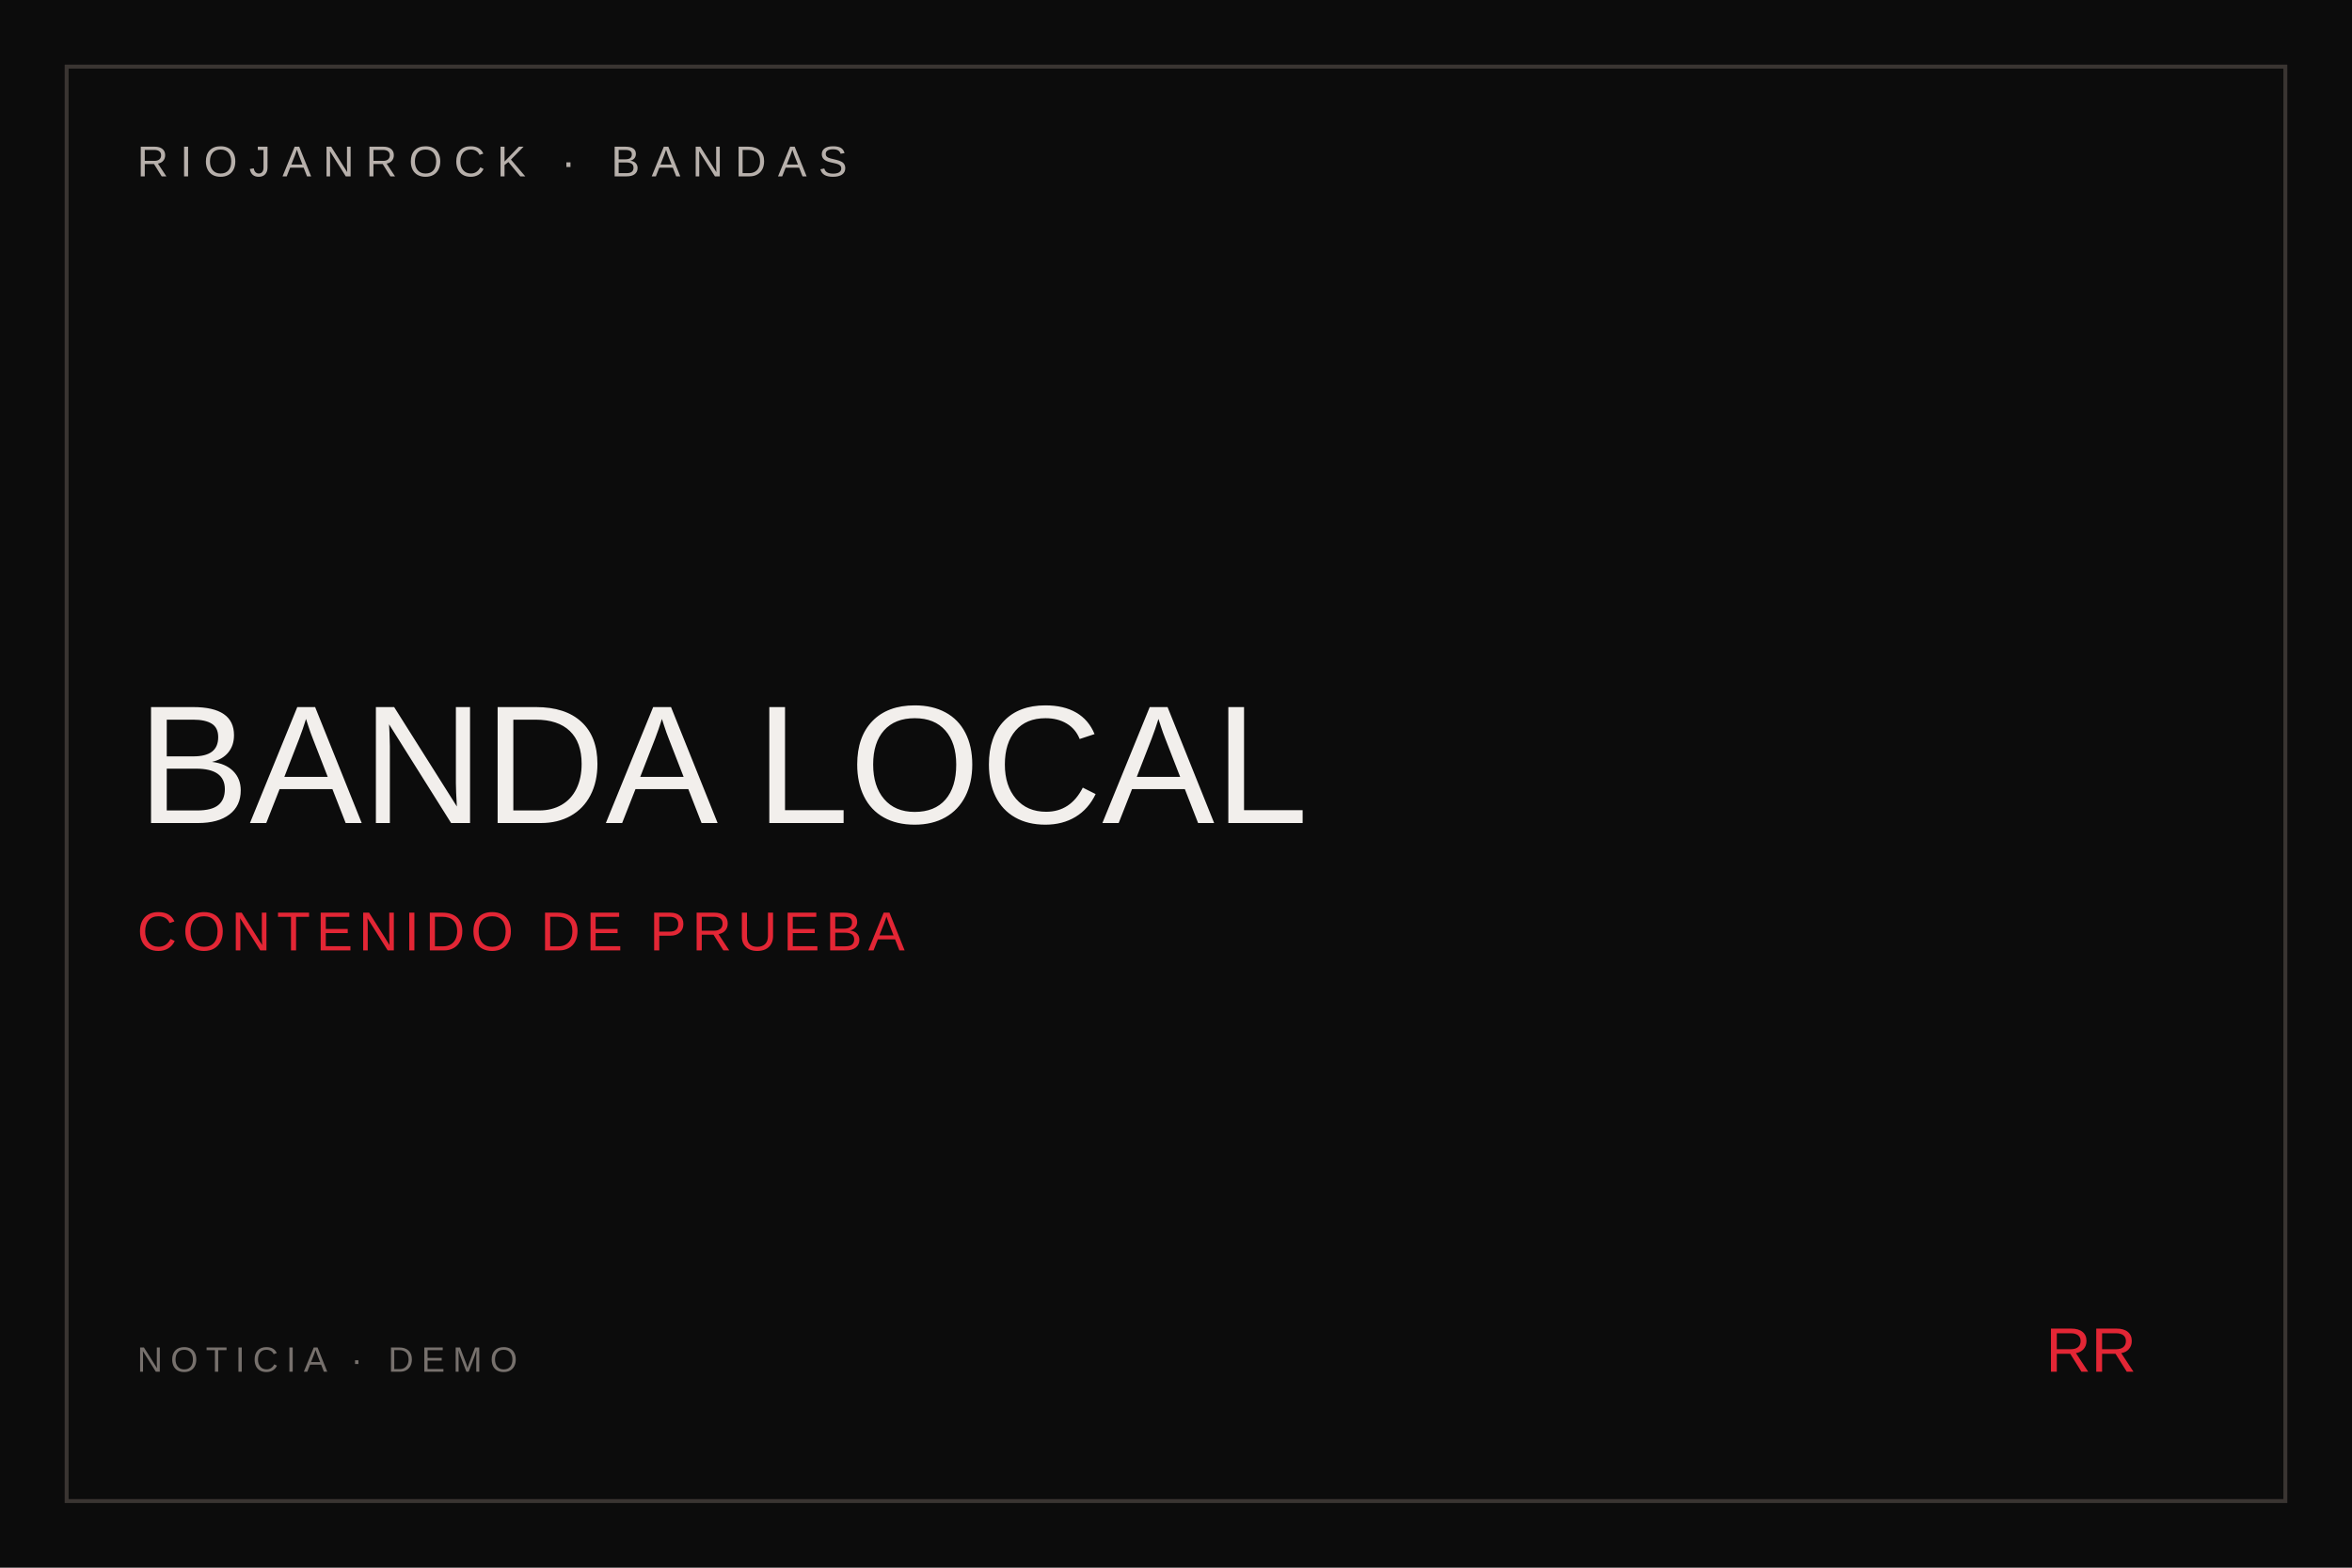
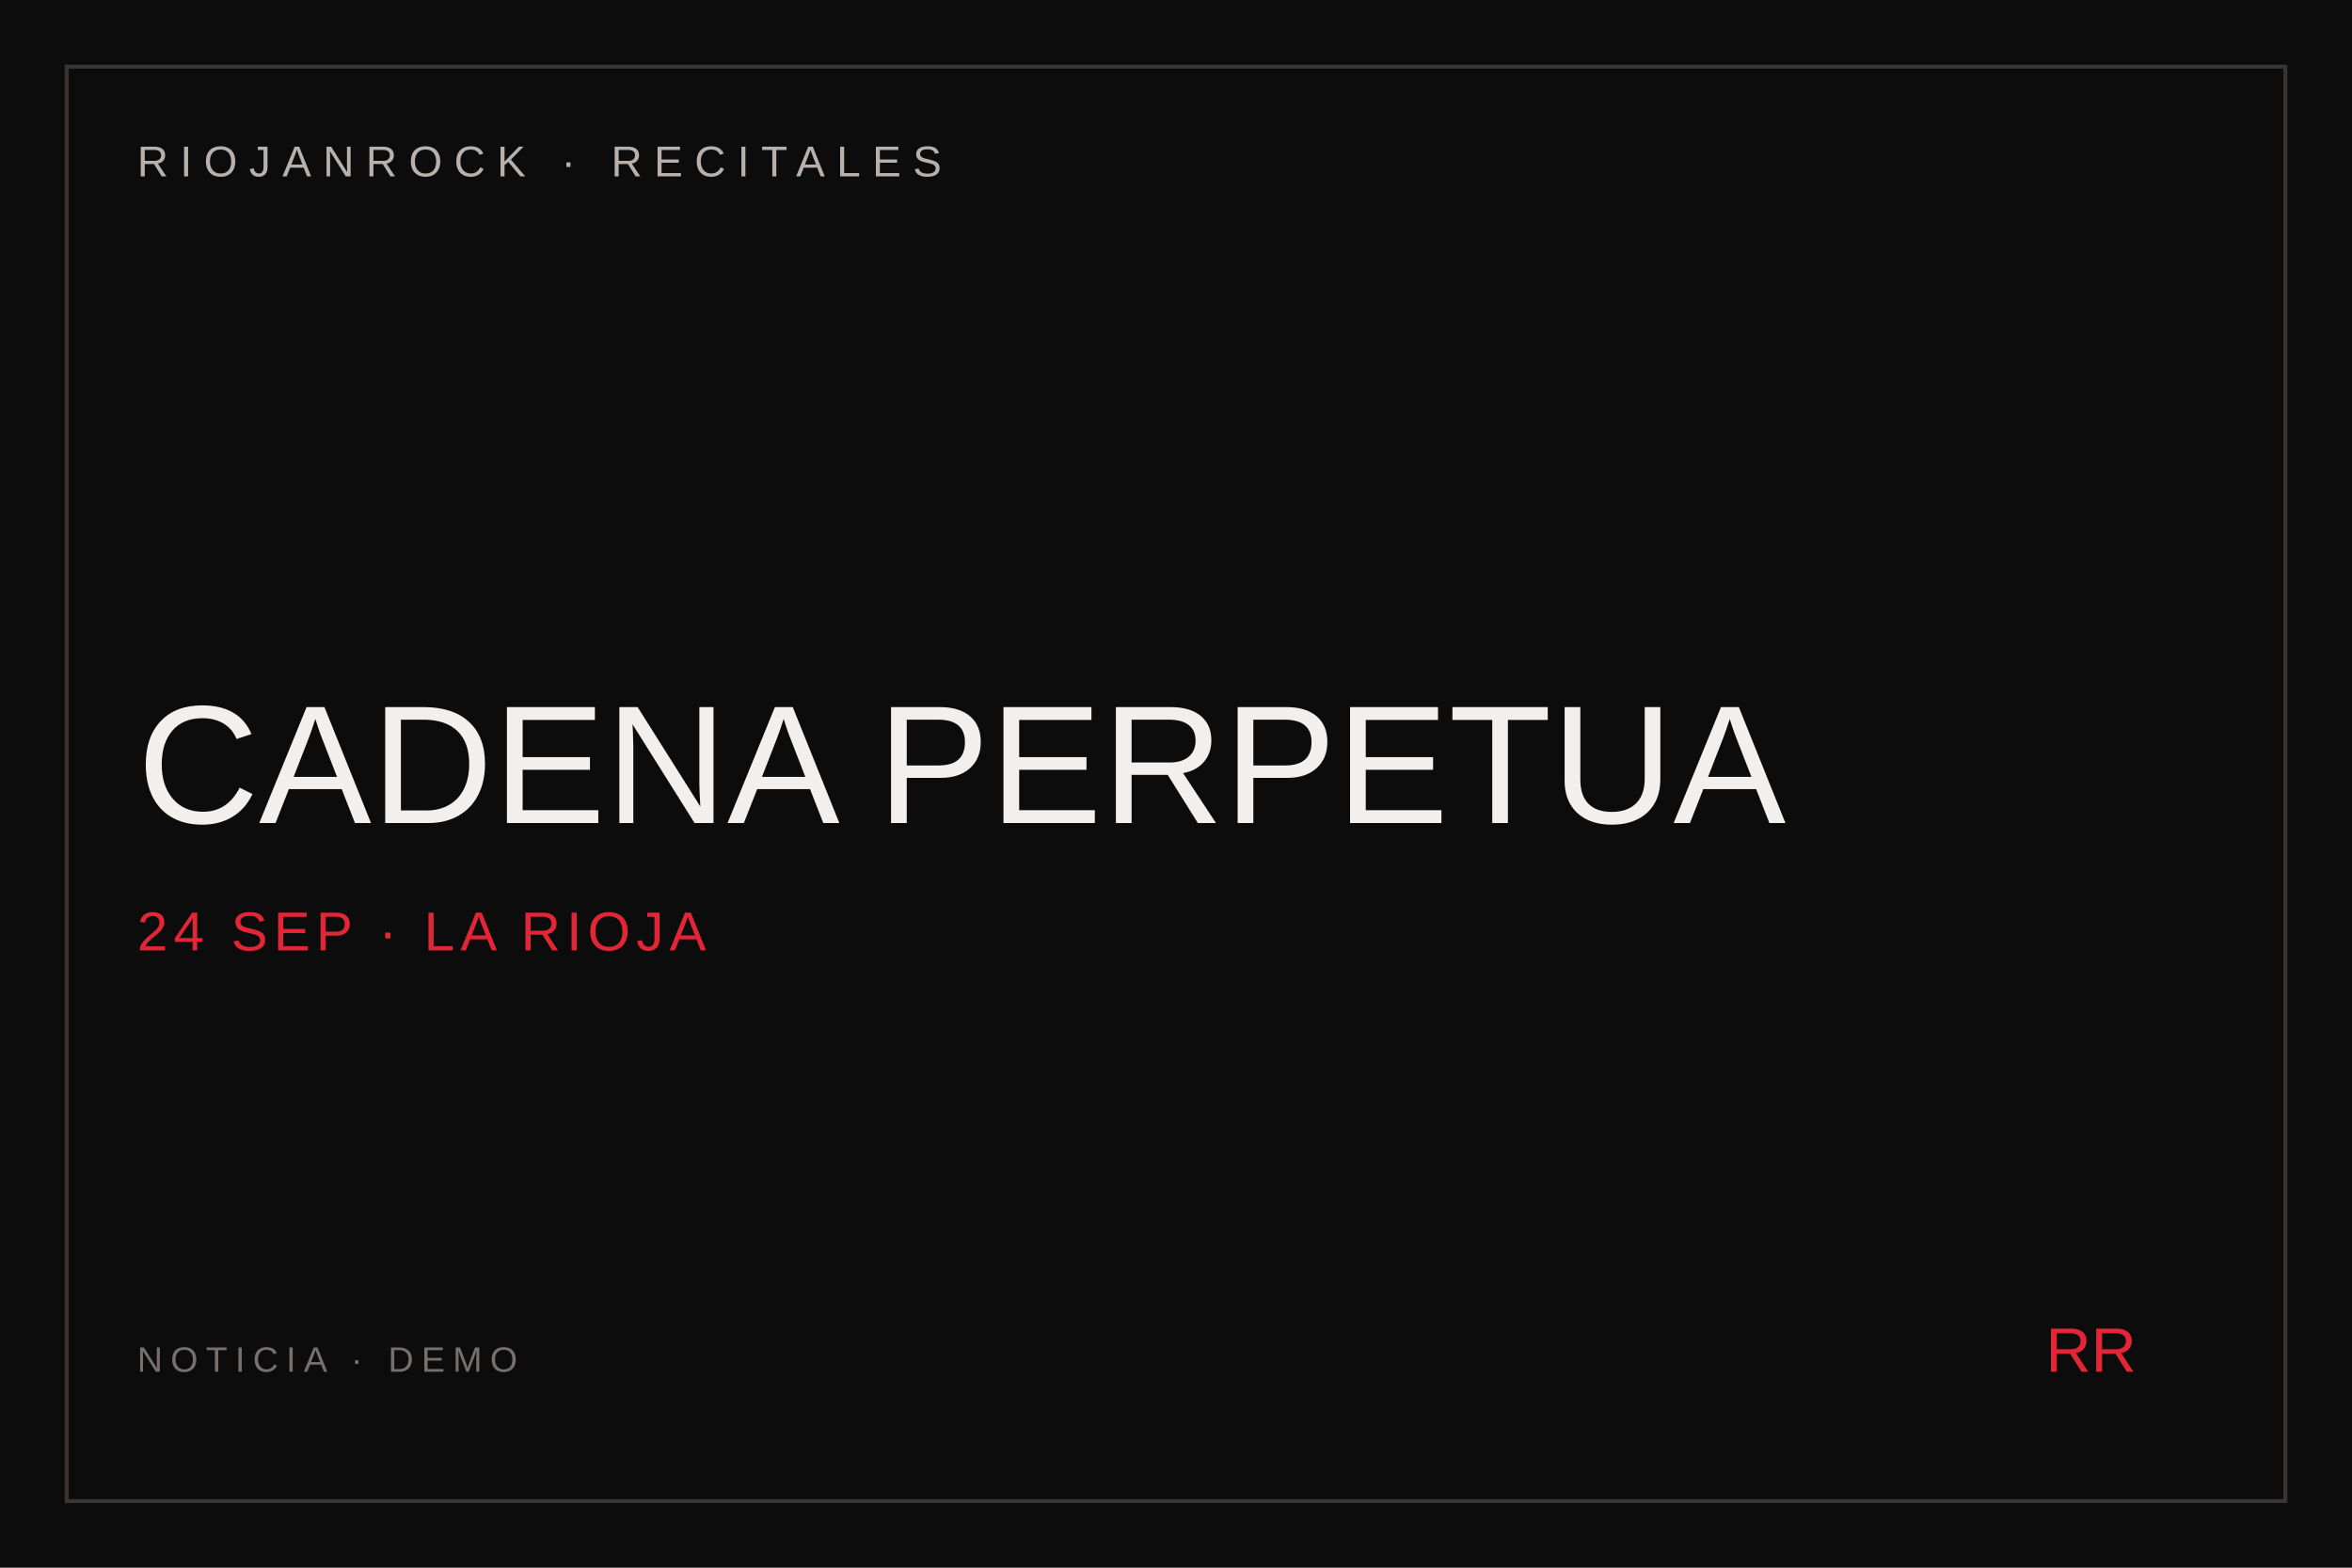
<svg xmlns="http://www.w3.org/2000/svg" viewBox="0 0 1200 800">
  <rect width="1200" height="800" fill="#0c0c0c" />
  <rect x="34" y="34" width="1132" height="732" fill="none" stroke="#3a3532" stroke-width="2" />
-   <text x="70" y="90" font-family="Arial, Helvetica, sans-serif" font-size="22" letter-spacing="6" fill="#b7b0ab">RIOJANROCK · BANDAS</text>
-   <text x="70" y="420" font-family="Arial Black, Arial, Helvetica, sans-serif" font-size="86" fill="#f2efec">BANDA LOCAL</text>
-   <text x="70" y="485" font-family="Arial, Helvetica, sans-serif" font-size="28" letter-spacing="3" fill="#e32635">CONTENIDO DE PRUEBA</text>
+   <text x="70" y="90" font-family="Arial, Helvetica, sans-serif" font-size="22" letter-spacing="6" fill="#b7b0ab">RIOJANROCK · RECITALES</text>
+   <text x="70" y="420" font-family="Arial Black, Arial, Helvetica, sans-serif" font-size="86" fill="#f2efec">CADENA PERPETUA</text>
+   <text x="70" y="485" font-family="Arial, Helvetica, sans-serif" font-size="28" letter-spacing="3" fill="#e32635">24 SEP · LA RIOJA</text>
  <text x="70" y="700" font-family="Arial, Helvetica, sans-serif" font-size="18" letter-spacing="4" fill="#77716d">NOTICIA · DEMO</text>
  <text x="1090" y="700" text-anchor="end" font-family="Arial Black, Arial, Helvetica, sans-serif" font-size="32" fill="#e32635">RR</text>
</svg>
